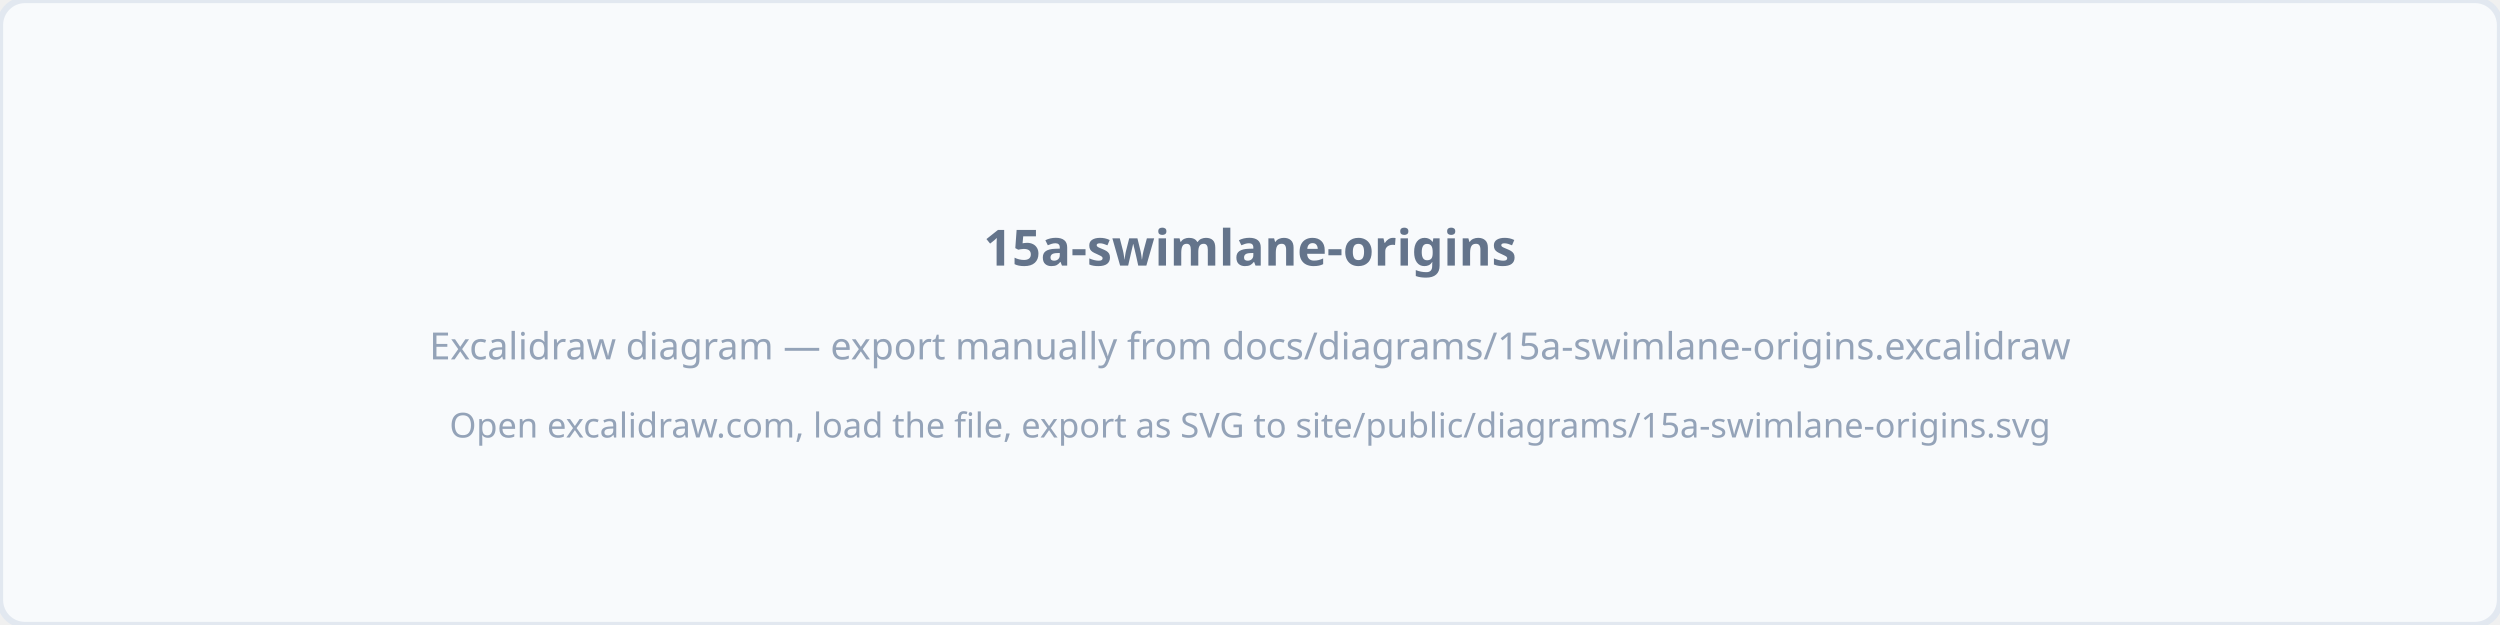
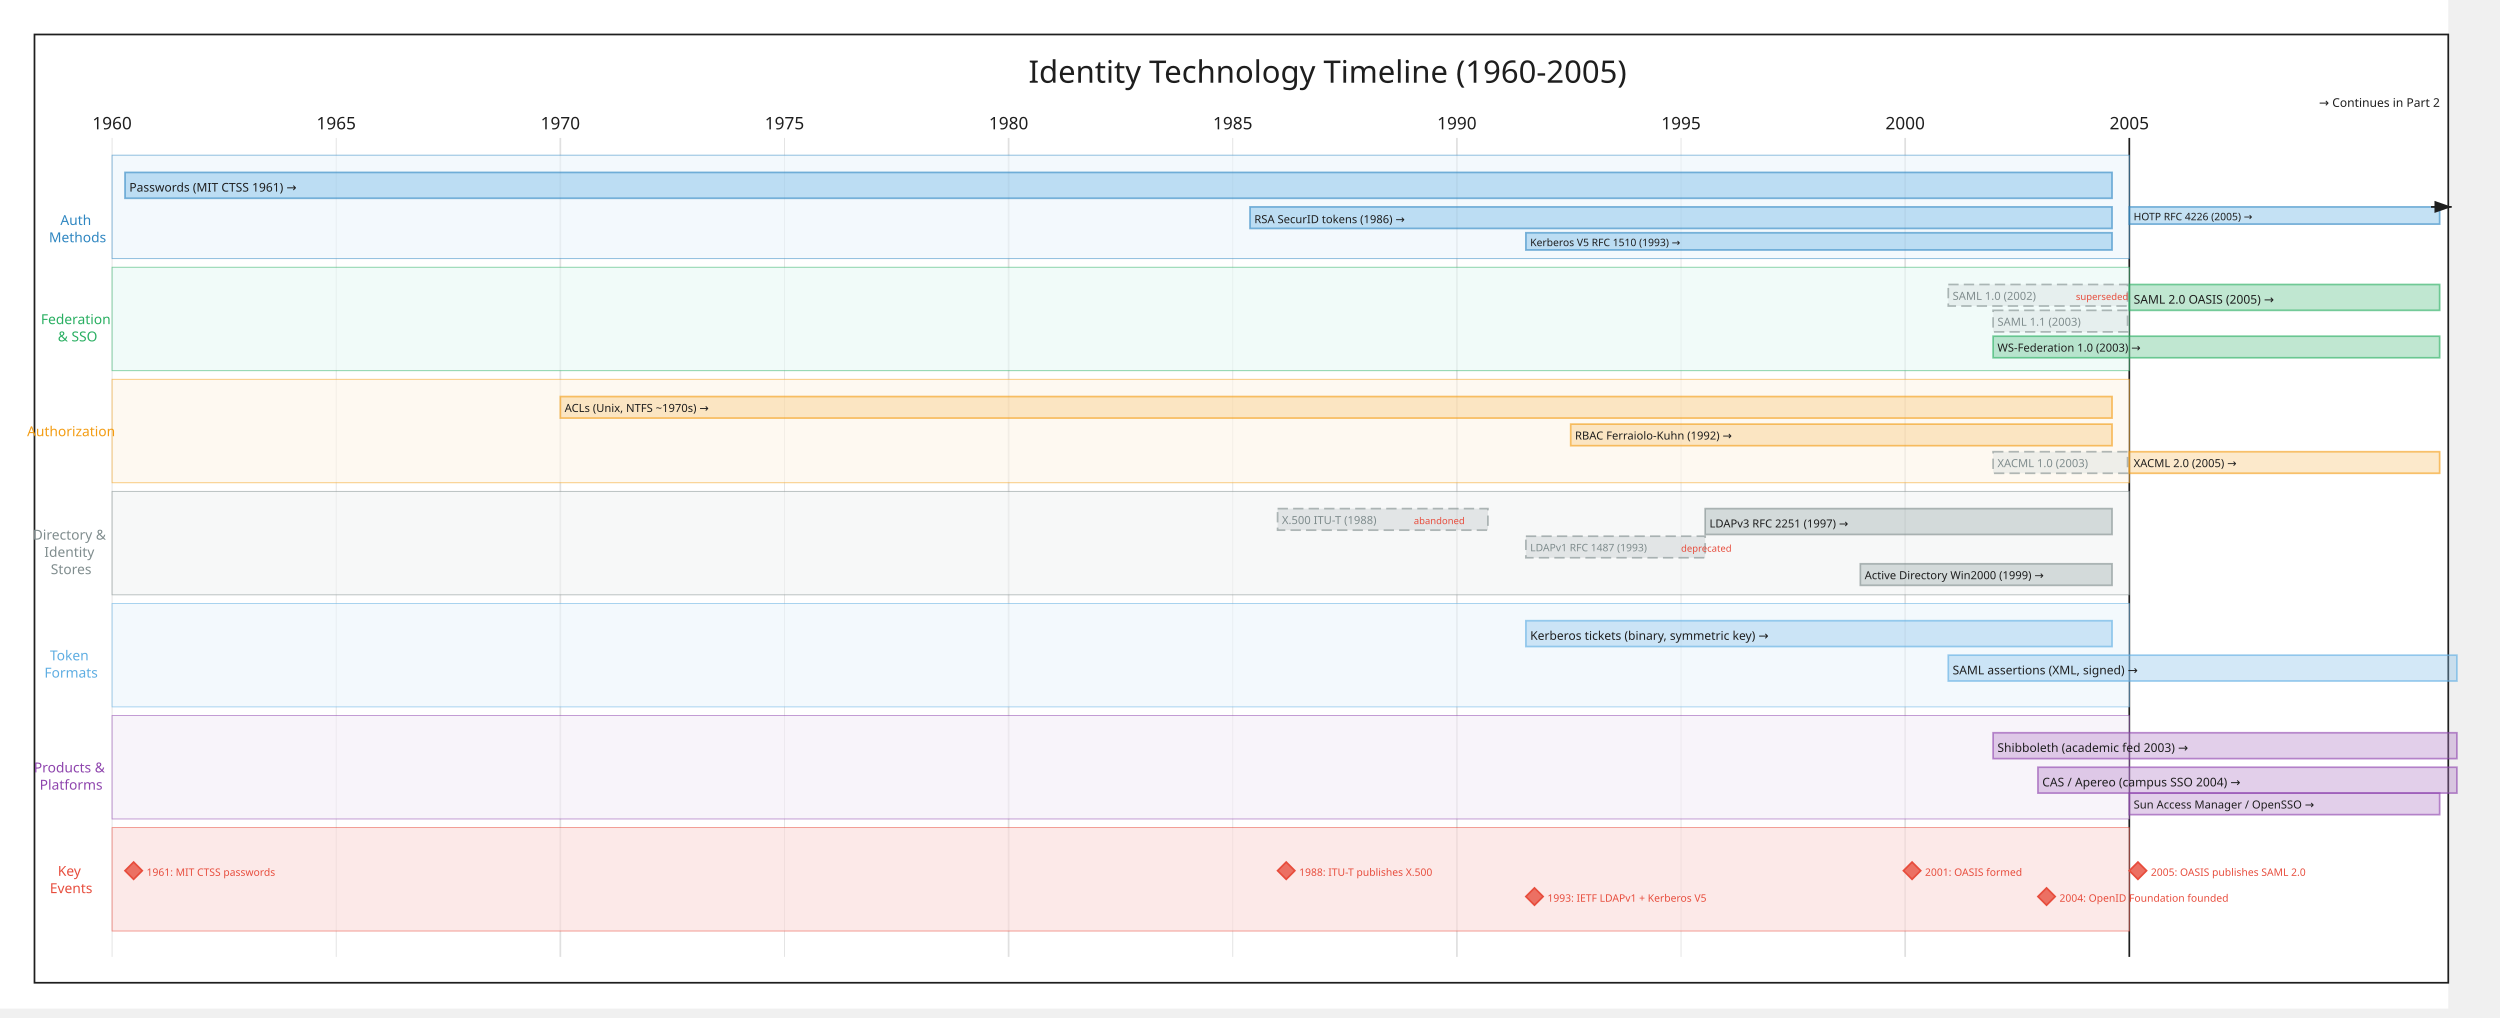
- <svg xmlns="http://www.w3.org/2000/svg" width="800" height="200" viewBox="0 0 800 200">
-   <rect width="800" height="200" fill="#f8fafc" stroke="#e2e8f0" stroke-width="2" rx="8" />
-   <text x="400" y="85" font-family="system-ui, sans-serif" font-size="16" fill="#64748b" text-anchor="middle" font-weight="600">15a-swimlane-origins</text>
-   <text x="400" y="115" font-family="system-ui, sans-serif" font-size="12" fill="#94a3b8" text-anchor="middle">Excalidraw diagram — export manually from docs/diagrams/15a-swimlane-origins.excalidraw</text>
-   <text x="400" y="140" font-family="system-ui, sans-serif" font-size="11" fill="#94a3b8" text-anchor="middle">Open excalidraw.com, load the file, export as SVG to site/public/diagrams/15a-swimlane-origins.svg</text>
+ <svg xmlns="http://www.w3.org/2000/svg" viewBox="60.00 10.00 2900.00 1180.00" width="2900" height="1180">
+   <rect width="100%" height="100%" fill="#ffffff" />
+   <defs>
+     <marker id="arrow-end-0" markerWidth="10" markerHeight="7" refX="10" refY="3.5" orient="auto">
+       <polygon points="0 0, 10 3.5, 0 7" fill="rgba(30,30,30,1.00)" />
+     </marker>
+   </defs>
+   <rect x="100" y="50" width="2800" height="1100" rx="0" fill="none" stroke="rgba(30,30,30,1.00)" stroke-width="2" />
+   <line x1="190.00" y1="170.00" x2="190.00" y2="1120.00" stroke="rgba(224,224,224,1.00)" stroke-width="1" />
+   <line x1="450.00" y1="170.00" x2="450.00" y2="1120.00" stroke="rgba(224,224,224,1.00)" stroke-width="1" />
+   <line x1="710.00" y1="170.00" x2="710.00" y2="1120.00" stroke="rgba(224,224,224,1.00)" stroke-width="2" />
+   <line x1="970.00" y1="170.00" x2="970.00" y2="1120.00" stroke="rgba(224,224,224,1.00)" stroke-width="1" />
+   <line x1="1230.00" y1="170.00" x2="1230.00" y2="1120.00" stroke="rgba(224,224,224,1.00)" stroke-width="2" />
+   <line x1="1490.00" y1="170.00" x2="1490.00" y2="1120.00" stroke="rgba(224,224,224,1.00)" stroke-width="1" />
+   <line x1="1750.00" y1="170.00" x2="1750.00" y2="1120.00" stroke="rgba(224,224,224,1.00)" stroke-width="2" />
+   <line x1="2010.00" y1="170.00" x2="2010.00" y2="1120.00" stroke="rgba(224,224,224,1.00)" stroke-width="1" />
+   <line x1="2270.00" y1="170.00" x2="2270.00" y2="1120.00" stroke="rgba(224,224,224,1.00)" stroke-width="2" />
+   <line x1="2530.00" y1="170.00" x2="2530.00" y2="1120.00" stroke="rgba(30,30,30,1.00)" stroke-width="2" />
+   <rect x="190" y="190" width="2340" height="120" rx="0" fill="rgba(235,245,251,0.60)" stroke="rgba(46,134,193,0.60)" stroke-width="1" />
+   <rect x="205" y="210" width="2305" height="30" rx="0" fill="rgba(93,173,226,0.36)" stroke="rgba(46,134,193,0.60)" stroke-width="2" />
+   <rect x="1510" y="250" width="1000" height="25" rx="0" fill="rgba(93,173,226,0.36)" stroke="rgba(46,134,193,0.60)" stroke-width="2" />
+   <rect x="1830" y="280" width="680" height="20" rx="0" fill="rgba(93,173,226,0.36)" stroke="rgba(46,134,193,0.60)" stroke-width="2" />
+   <rect x="2530" y="250" width="360" height="20" rx="0" fill="rgba(93,173,226,0.36)" stroke="rgba(46,134,193,0.60)" stroke-width="2" />
+   <rect x="190" y="320" width="2340" height="120" rx="0" fill="rgba(232,248,245,0.60)" stroke="rgba(39,174,96,0.60)" stroke-width="1" />
+   <rect x="2320" y="340" width="208" height="25" rx="0" fill="rgba(213,219,219,0.36)" stroke="rgba(127,140,141,0.60)" stroke-width="2" stroke-dasharray="12,6" />
+   <rect x="2372" y="370" width="156" height="25" rx="0" fill="rgba(213,219,219,0.36)" stroke="rgba(127,140,141,0.60)" stroke-width="2" stroke-dasharray="12,6" />
+   <rect x="2372" y="400" width="518" height="25" rx="0" fill="rgba(82,190,128,0.36)" stroke="rgba(39,174,96,0.60)" stroke-width="2" />
+   <rect x="2530" y="340" width="360" height="30" rx="0" fill="rgba(82,190,128,0.36)" stroke="rgba(39,174,96,0.60)" stroke-width="2" />
+   <rect x="190" y="450" width="2340" height="120" rx="0" fill="rgba(254,245,231,0.60)" stroke="rgba(243,156,18,0.60)" stroke-width="1" />
+   <rect x="710" y="470" width="1800" height="25" rx="0" fill="rgba(248,196,113,0.36)" stroke="rgba(243,156,18,0.60)" stroke-width="2" />
+   <rect x="1882" y="502" width="628" height="25" rx="0" fill="rgba(248,196,113,0.36)" stroke="rgba(243,156,18,0.60)" stroke-width="2" />
+   <rect x="2372" y="534" width="156" height="25" rx="0" fill="rgba(213,219,219,0.36)" stroke="rgba(127,140,141,0.60)" stroke-width="2" stroke-dasharray="12,6" />
+   <rect x="2530" y="534" width="360" height="25" rx="0" fill="rgba(248,196,113,0.36)" stroke="rgba(243,156,18,0.60)" stroke-width="2" />
+   <rect x="190" y="580" width="2340" height="120" rx="0" fill="rgba(242,243,244,0.60)" stroke="rgba(127,140,141,0.60)" stroke-width="1" />
+   <rect x="1542" y="600" width="244" height="25" rx="0" fill="rgba(189,195,199,0.36)" stroke="rgba(127,140,141,0.60)" stroke-width="2" stroke-dasharray="12,6" />
+   <rect x="1830" y="632" width="208" height="25" rx="0" fill="rgba(189,195,199,0.36)" stroke="rgba(127,140,141,0.60)" stroke-width="2" stroke-dasharray="12,6" />
+   <rect x="2038" y="600" width="472" height="30" rx="0" fill="rgba(149,165,166,0.36)" stroke="rgba(127,140,141,0.60)" stroke-width="2" />
+   <rect x="2218" y="664" width="292" height="25" rx="0" fill="rgba(149,165,166,0.36)" stroke="rgba(127,140,141,0.60)" stroke-width="2" />
+   <rect x="190" y="710" width="2340" height="120" rx="0" fill="rgba(235,245,251,0.60)" stroke="rgba(93,173,226,0.60)" stroke-width="1" />
+   <rect x="1830" y="730" width="680" height="30" rx="0" fill="rgba(133,193,233,0.36)" stroke="rgba(93,173,226,0.60)" stroke-width="2" />
+   <rect x="2320" y="770" width="590" height="30" rx="0" fill="rgba(133,193,233,0.36)" stroke="rgba(93,173,226,0.60)" stroke-width="2" />
+   <rect x="190" y="840" width="2340" height="120" rx="0" fill="rgba(244,236,247,0.60)" stroke="rgba(142,68,173,0.60)" stroke-width="1" />
+   <rect x="2372" y="860" width="538" height="30" rx="0" fill="rgba(175,122,197,0.36)" stroke="rgba(142,68,173,0.60)" stroke-width="2" />
+   <rect x="2424" y="900" width="486" height="30" rx="0" fill="rgba(175,122,197,0.36)" stroke="rgba(142,68,173,0.60)" stroke-width="2" />
+   <rect x="2530" y="930" width="360" height="25" rx="0" fill="rgba(175,122,197,0.36)" stroke="rgba(142,68,173,0.60)" stroke-width="2" />
+   <rect x="190" y="970" width="2340" height="120" rx="0" fill="rgba(250,219,216,0.60)" stroke="rgba(231,76,60,0.60)" stroke-width="1" />
+   <polygon points="215.00,1010.00 225.00,1020.00 215.00,1030.00 205.00,1020.00" fill="rgba(236,112,99,1.00)" stroke="rgba(231,76,60,1.00)" stroke-width="2" />
+   <polygon points="1552.00,1010.00 1562.00,1020.00 1552.00,1030.00 1542.00,1020.00" fill="rgba(236,112,99,1.00)" stroke="rgba(231,76,60,1.00)" stroke-width="2" />
+   <polygon points="1840.00,1040.00 1850.00,1050.00 1840.00,1060.00 1830.00,1050.00" fill="rgba(236,112,99,1.00)" stroke="rgba(231,76,60,1.00)" stroke-width="2" />
+   <polygon points="2278.00,1010.00 2288.00,1020.00 2278.00,1030.00 2268.00,1020.00" fill="rgba(236,112,99,1.00)" stroke="rgba(231,76,60,1.00)" stroke-width="2" />
+   <polygon points="2434.00,1040.00 2444.00,1050.00 2434.00,1060.00 2424.00,1050.00" fill="rgba(236,112,99,1.00)" stroke="rgba(231,76,60,1.00)" stroke-width="2" />
+   <polygon points="2540.00,1010.00 2550.00,1020.00 2540.00,1030.00 2530.00,1020.00" fill="rgba(236,112,99,1.00)" stroke="rgba(231,76,60,1.00)" stroke-width="2" />
+   <line x1="2880.00" y1="250.00" x2="2904.00" y2="250.00" stroke="rgba(30,30,30,1.00)" stroke-width="2" marker-end="url(#arrow-end-0)" />
+   <text font-family="sans-serif" font-size="36" fill="rgba(30,30,30,1.00)" text-anchor="middle">
+     <tspan x="1600.00" y="106.00">Identity Technology Timeline (1960-2005)</tspan>
+   </text>
+   <text font-family="sans-serif" font-size="20" fill="rgba(30,30,30,1.00)" text-anchor="middle">
+     <tspan x="190.00" y="160.00">1960</tspan>
+   </text>
+   <text font-family="sans-serif" font-size="20" fill="rgba(30,30,30,1.00)" text-anchor="middle">
+     <tspan x="450.00" y="160.00">1965</tspan>
+   </text>
+   <text font-family="sans-serif" font-size="20" fill="rgba(30,30,30,1.00)" text-anchor="middle">
+     <tspan x="710.00" y="160.00">1970</tspan>
+   </text>
+   <text font-family="sans-serif" font-size="20" fill="rgba(30,30,30,1.00)" text-anchor="middle">
+     <tspan x="970.00" y="160.00">1975</tspan>
+   </text>
+   <text font-family="sans-serif" font-size="20" fill="rgba(30,30,30,1.00)" text-anchor="middle">
+     <tspan x="1230.00" y="160.00">1980</tspan>
+   </text>
+   <text font-family="sans-serif" font-size="20" fill="rgba(30,30,30,1.00)" text-anchor="middle">
+     <tspan x="1490.00" y="160.00">1985</tspan>
+   </text>
+   <text font-family="sans-serif" font-size="20" fill="rgba(30,30,30,1.00)" text-anchor="middle">
+     <tspan x="1750.00" y="160.00">1990</tspan>
+   </text>
+   <text font-family="sans-serif" font-size="20" fill="rgba(30,30,30,1.00)" text-anchor="middle">
+     <tspan x="2010.00" y="160.00">1995</tspan>
+   </text>
+   <text font-family="sans-serif" font-size="20" fill="rgba(30,30,30,1.00)" text-anchor="middle">
+     <tspan x="2270.00" y="160.00">2000</tspan>
+   </text>
+   <text font-family="sans-serif" font-size="20" fill="rgba(30,30,30,1.00)" text-anchor="middle">
+     <tspan x="2530.00" y="160.00">2005</tspan>
+   </text>
+   <text font-family="sans-serif" font-size="16" fill="rgba(46,134,193,1.00)" text-anchor="middle">
+     <tspan x="150.00" y="271.00">Auth</tspan>
+     <tspan x="150.00" y="291.00">Methods</tspan>
+   </text>
+   <text font-family="sans-serif" font-size="14" fill="rgba(30,30,30,1.00)" text-anchor="start">
+     <tspan x="210.00" y="232.25">Passwords (MIT CTSS 1961) →</tspan>
+   </text>
+   <text font-family="sans-serif" font-size="13" fill="rgba(30,30,30,1.00)" text-anchor="start">
+     <tspan x="1515.00" y="268.88">RSA SecurID tokens (1986) →</tspan>
+   </text>
+   <text font-family="sans-serif" font-size="12" fill="rgba(30,30,30,1.00)" text-anchor="start">
+     <tspan x="1835.00" y="295.50">Kerberos V5 RFC 1510 (1993) →</tspan>
+   </text>
+   <text font-family="sans-serif" font-size="12" fill="rgba(30,30,30,1.00)" text-anchor="start">
+     <tspan x="2535.00" y="265.50">HOTP RFC 4226 (2005) →</tspan>
+   </text>
+   <text font-family="sans-serif" font-size="16" fill="rgba(39,174,96,1.00)" text-anchor="middle">
+     <tspan x="150.00" y="386.00">Federation</tspan>
+     <tspan x="150.00" y="406.00">&amp; SSO</tspan>
+   </text>
+   <text font-family="sans-serif" font-size="13" fill="rgba(127,140,141,1.00)" text-anchor="start">
+     <tspan x="2325.00" y="357.88">SAML 1.0 (2002)</tspan>
+   </text>
+   <text font-family="sans-serif" font-size="11" fill="rgba(231,76,60,1.00)" text-anchor="start">
+     <tspan x="2468.00" y="358.00">superseded</tspan>
+   </text>
+   <text font-family="sans-serif" font-size="13" fill="rgba(127,140,141,1.00)" text-anchor="start">
+     <tspan x="2377.00" y="387.88">SAML 1.1 (2003)</tspan>
+   </text>
+   <text font-family="sans-serif" font-size="13" fill="rgba(30,30,30,1.00)" text-anchor="start">
+     <tspan x="2377.00" y="417.88">WS-Federation 1.0 (2003) →</tspan>
+   </text>
+   <text font-family="sans-serif" font-size="14" fill="rgba(30,30,30,1.00)" text-anchor="start">
+     <tspan x="2535.00" y="362.25">SAML 2.0 OASIS (2005) →</tspan>
+   </text>
+   <text font-family="sans-serif" font-size="16" fill="rgba(243,156,18,1.00)" text-anchor="middle">
+     <tspan x="142.50" y="516.00">Authorization</tspan>
+   </text>
+   <text font-family="sans-serif" font-size="13" fill="rgba(30,30,30,1.00)" text-anchor="start">
+     <tspan x="715.00" y="487.88">ACLs (Unix, NTFS ~1970s) →</tspan>
+   </text>
+   <text font-family="sans-serif" font-size="13" fill="rgba(30,30,30,1.00)" text-anchor="start">
+     <tspan x="1887.00" y="519.88">RBAC Ferraiolo-Kuhn (1992) →</tspan>
+   </text>
+   <text font-family="sans-serif" font-size="13" fill="rgba(127,140,141,1.00)" text-anchor="start">
+     <tspan x="2377.00" y="551.88">XACML 1.0 (2003)</tspan>
+   </text>
+   <text font-family="sans-serif" font-size="13" fill="rgba(30,30,30,1.00)" text-anchor="start">
+     <tspan x="2535.00" y="551.88">XACML 2.0 (2005) →</tspan>
+   </text>
+   <text font-family="sans-serif" font-size="16" fill="rgba(127,140,141,1.00)" text-anchor="middle">
+     <tspan x="142.50" y="636.00">Directory &amp;</tspan>
+     <tspan x="142.50" y="656.00">Identity</tspan>
+     <tspan x="142.50" y="676.00">Stores</tspan>
+   </text>
+   <text font-family="sans-serif" font-size="13" fill="rgba(127,140,141,1.00)" text-anchor="start">
+     <tspan x="1547.00" y="617.88">X.500 ITU-T (1988)</tspan>
+   </text>
+   <text font-family="sans-serif" font-size="11" fill="rgba(231,76,60,1.00)" text-anchor="start">
+     <tspan x="1700.00" y="618.00">abandoned</tspan>
+   </text>
+   <text font-family="sans-serif" font-size="12" fill="rgba(127,140,141,1.00)" text-anchor="start">
+     <tspan x="1835.00" y="649.50">LDAPv1 RFC 1487 (1993)</tspan>
+   </text>
+   <text font-family="sans-serif" font-size="11" fill="rgba(231,76,60,1.00)" text-anchor="start">
+     <tspan x="2010.00" y="650.00">deprecated</tspan>
+   </text>
+   <text font-family="sans-serif" font-size="13" fill="rgba(30,30,30,1.00)" text-anchor="start">
+     <tspan x="2043.00" y="621.88">LDAPv3 RFC 2251 (1997) →</tspan>
+   </text>
+   <text font-family="sans-serif" font-size="13" fill="rgba(30,30,30,1.00)" text-anchor="start">
+     <tspan x="2223.00" y="681.88">Active Directory Win2000 (1999) →</tspan>
+   </text>
+   <text font-family="sans-serif" font-size="16" fill="rgba(93,173,226,1.00)" text-anchor="middle">
+     <tspan x="142.50" y="776.00">Token</tspan>
+     <tspan x="142.50" y="796.00">Formats</tspan>
+   </text>
+   <text font-family="sans-serif" font-size="14" fill="rgba(30,30,30,1.00)" text-anchor="start">
+     <tspan x="1835.00" y="752.25">Kerberos tickets (binary, symmetric key) →</tspan>
+   </text>
+   <text font-family="sans-serif" font-size="14" fill="rgba(30,30,30,1.00)" text-anchor="start">
+     <tspan x="2325.00" y="792.25">SAML assertions (XML, signed) →</tspan>
+   </text>
+   <text font-family="sans-serif" font-size="16" fill="rgba(142,68,173,1.00)" text-anchor="middle">
+     <tspan x="142.50" y="906.00">Products &amp;</tspan>
+     <tspan x="142.50" y="926.00">Platforms</tspan>
+   </text>
+   <text font-family="sans-serif" font-size="14" fill="rgba(30,30,30,1.00)" text-anchor="start">
+     <tspan x="2377.00" y="882.25">Shibboleth (academic fed 2003) →</tspan>
+   </text>
+   <text font-family="sans-serif" font-size="14" fill="rgba(30,30,30,1.00)" text-anchor="start">
+     <tspan x="2429.00" y="922.25">CAS / Apereo (campus SSO 2004) →</tspan>
+   </text>
+   <text font-family="sans-serif" font-size="13" fill="rgba(30,30,30,1.00)" text-anchor="start">
+     <tspan x="2535.00" y="947.88">Sun Access Manager / OpenSSO →</tspan>
+   </text>
+   <text font-family="sans-serif" font-size="16" fill="rgba(231,76,60,1.00)" text-anchor="middle">
+     <tspan x="142.50" y="1026.00">Key</tspan>
+     <tspan x="142.50" y="1046.00">Events</tspan>
+   </text>
+   <text font-family="sans-serif" font-size="12" fill="rgba(231,76,60,1.00)" text-anchor="start">
+     <tspan x="230.00" y="1026.00">1961: MIT CTSS passwords</tspan>
+   </text>
+   <text font-family="sans-serif" font-size="12" fill="rgba(231,76,60,1.00)" text-anchor="start">
+     <tspan x="1567.00" y="1026.00">1988: ITU-T publishes X.500</tspan>
+   </text>
+   <text font-family="sans-serif" font-size="12" fill="rgba(231,76,60,1.00)" text-anchor="start">
+     <tspan x="1855.00" y="1056.00">1993: IETF LDAPv1 + Kerberos V5</tspan>
+   </text>
+   <text font-family="sans-serif" font-size="12" fill="rgba(231,76,60,1.00)" text-anchor="start">
+     <tspan x="2293.00" y="1026.00">2001: OASIS formed</tspan>
+   </text>
+   <text font-family="sans-serif" font-size="12" fill="rgba(231,76,60,1.00)" text-anchor="start">
+     <tspan x="2449.00" y="1056.00">2004: OpenID Foundation founded</tspan>
+   </text>
+   <text font-family="sans-serif" font-size="12" fill="rgba(231,76,60,1.00)" text-anchor="start">
+     <tspan x="2555.00" y="1026.00">2005: OASIS publishes SAML 2.0</tspan>
+   </text>
+   <text font-family="sans-serif" font-size="14" fill="rgba(30,30,30,1.00)" text-anchor="start">
+     <tspan x="2750.00" y="134.00">→ Continues in Part 2</tspan>
+   </text>
</svg>
